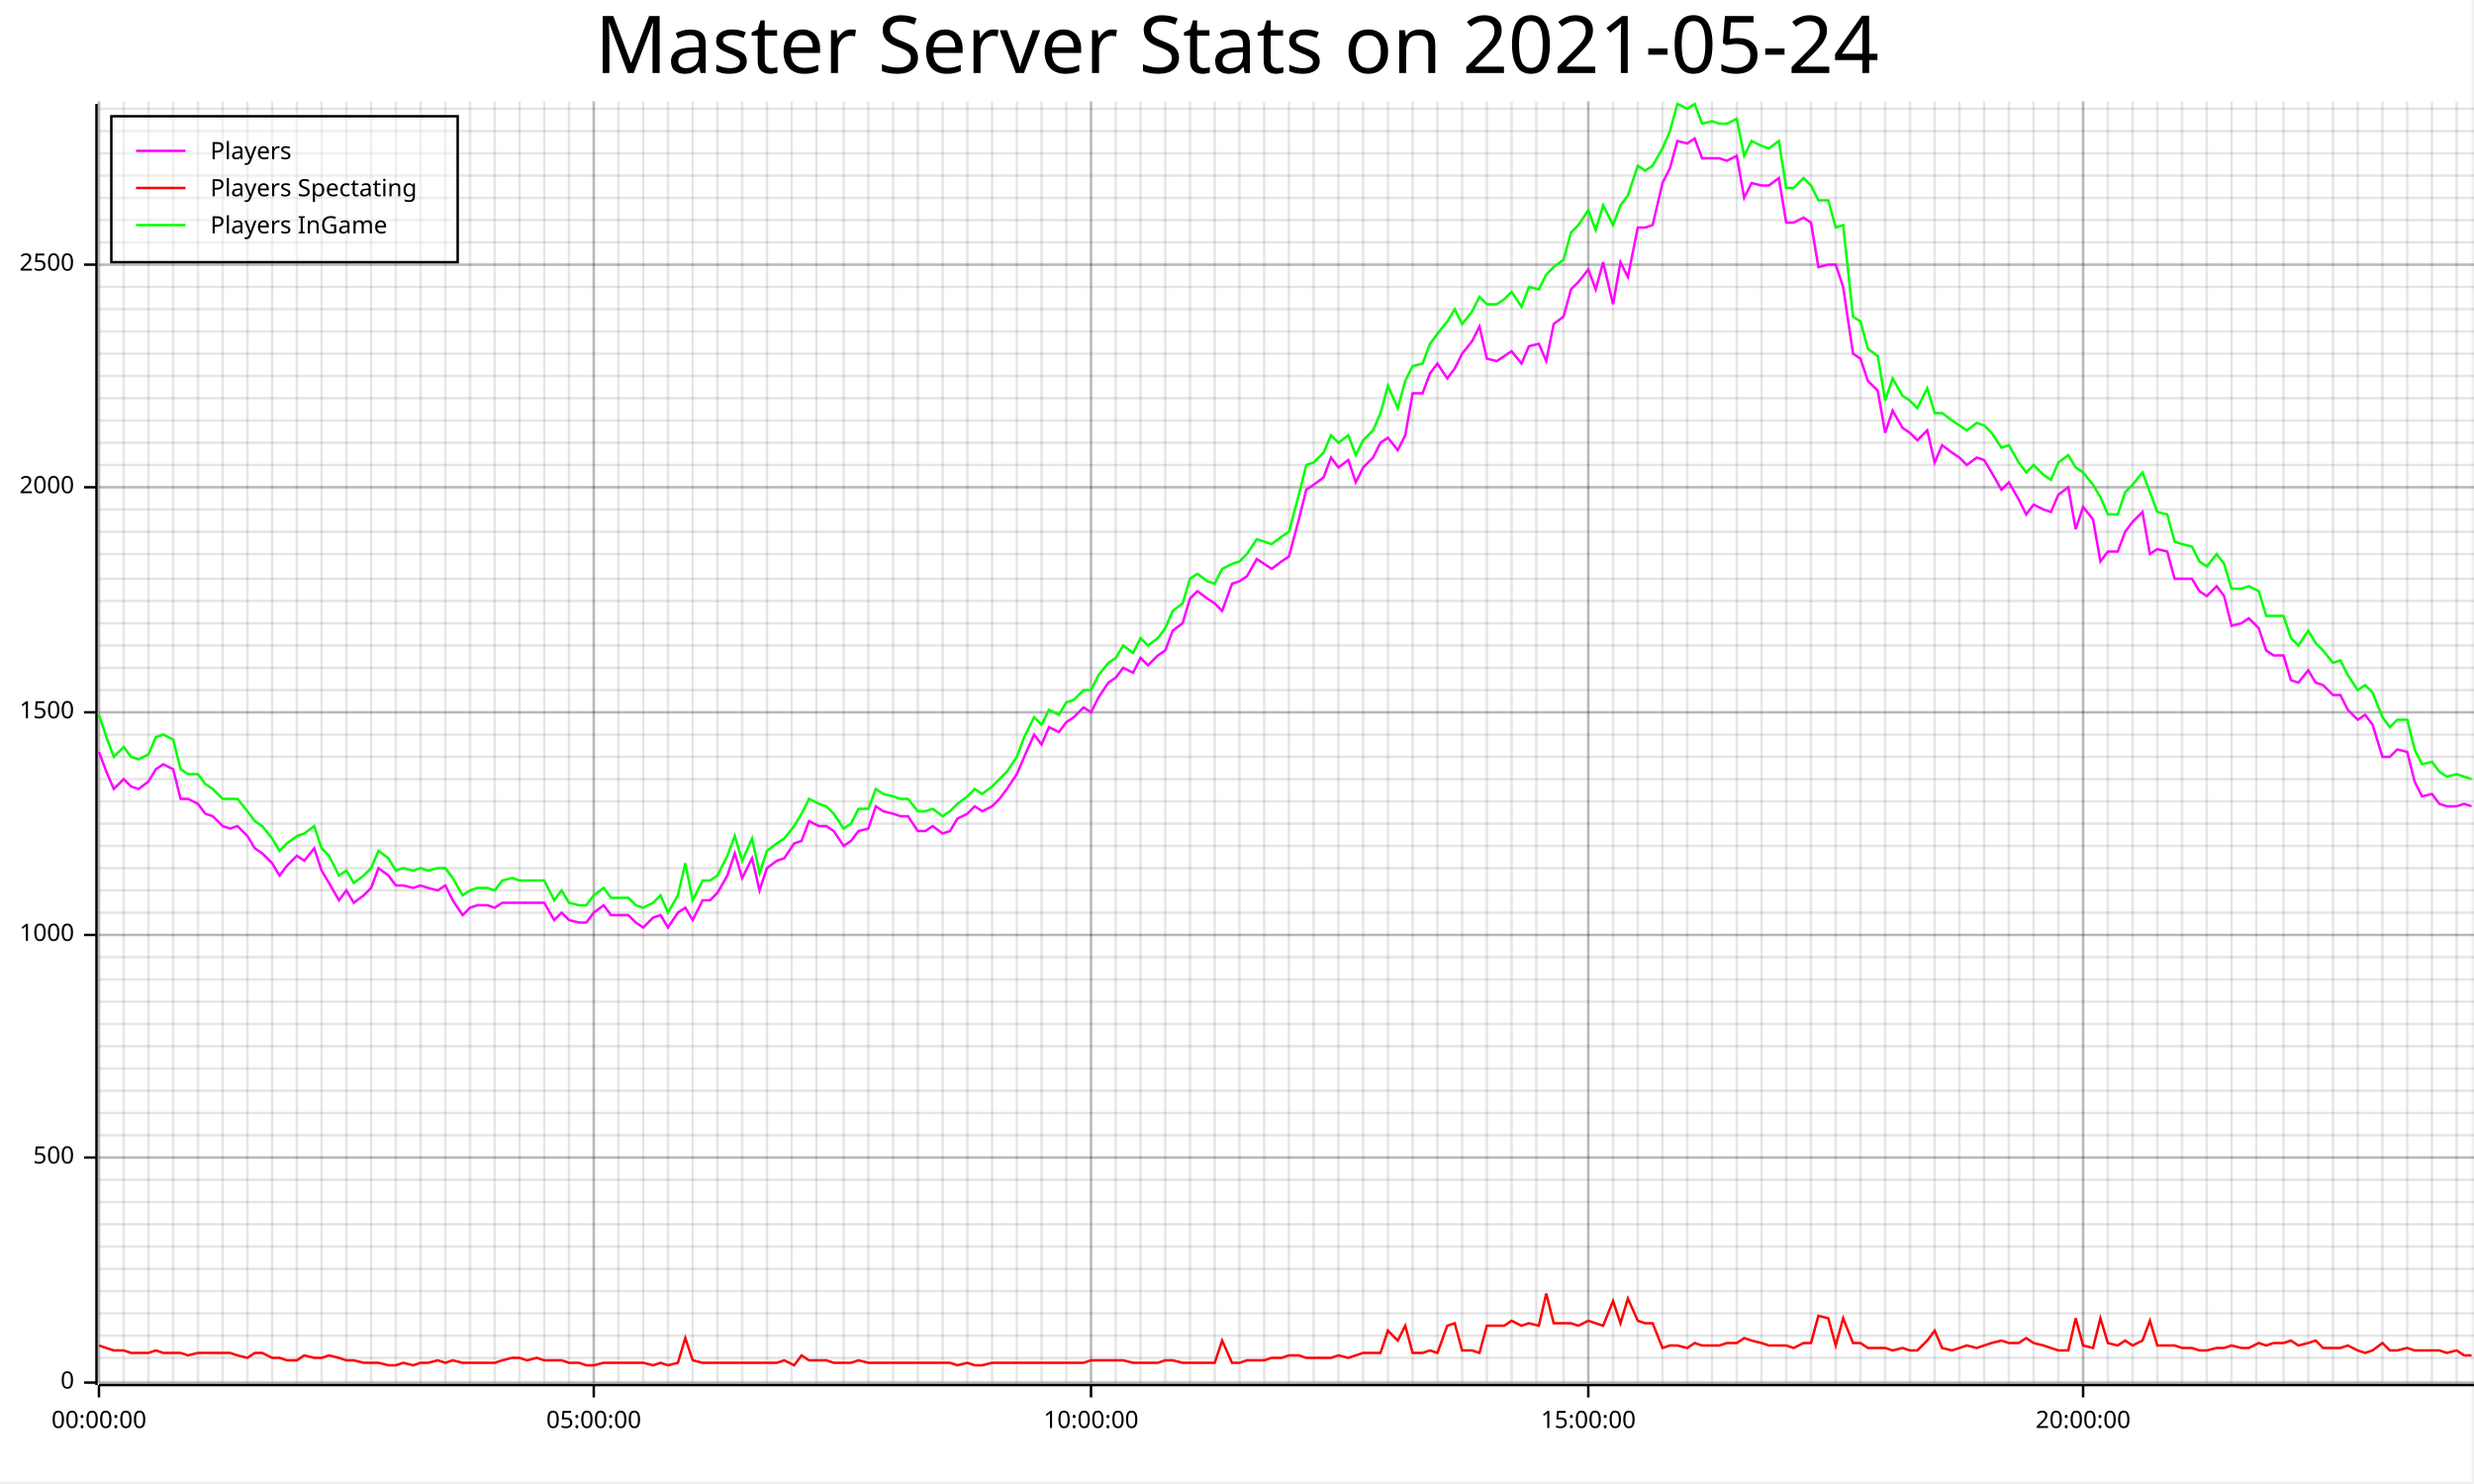
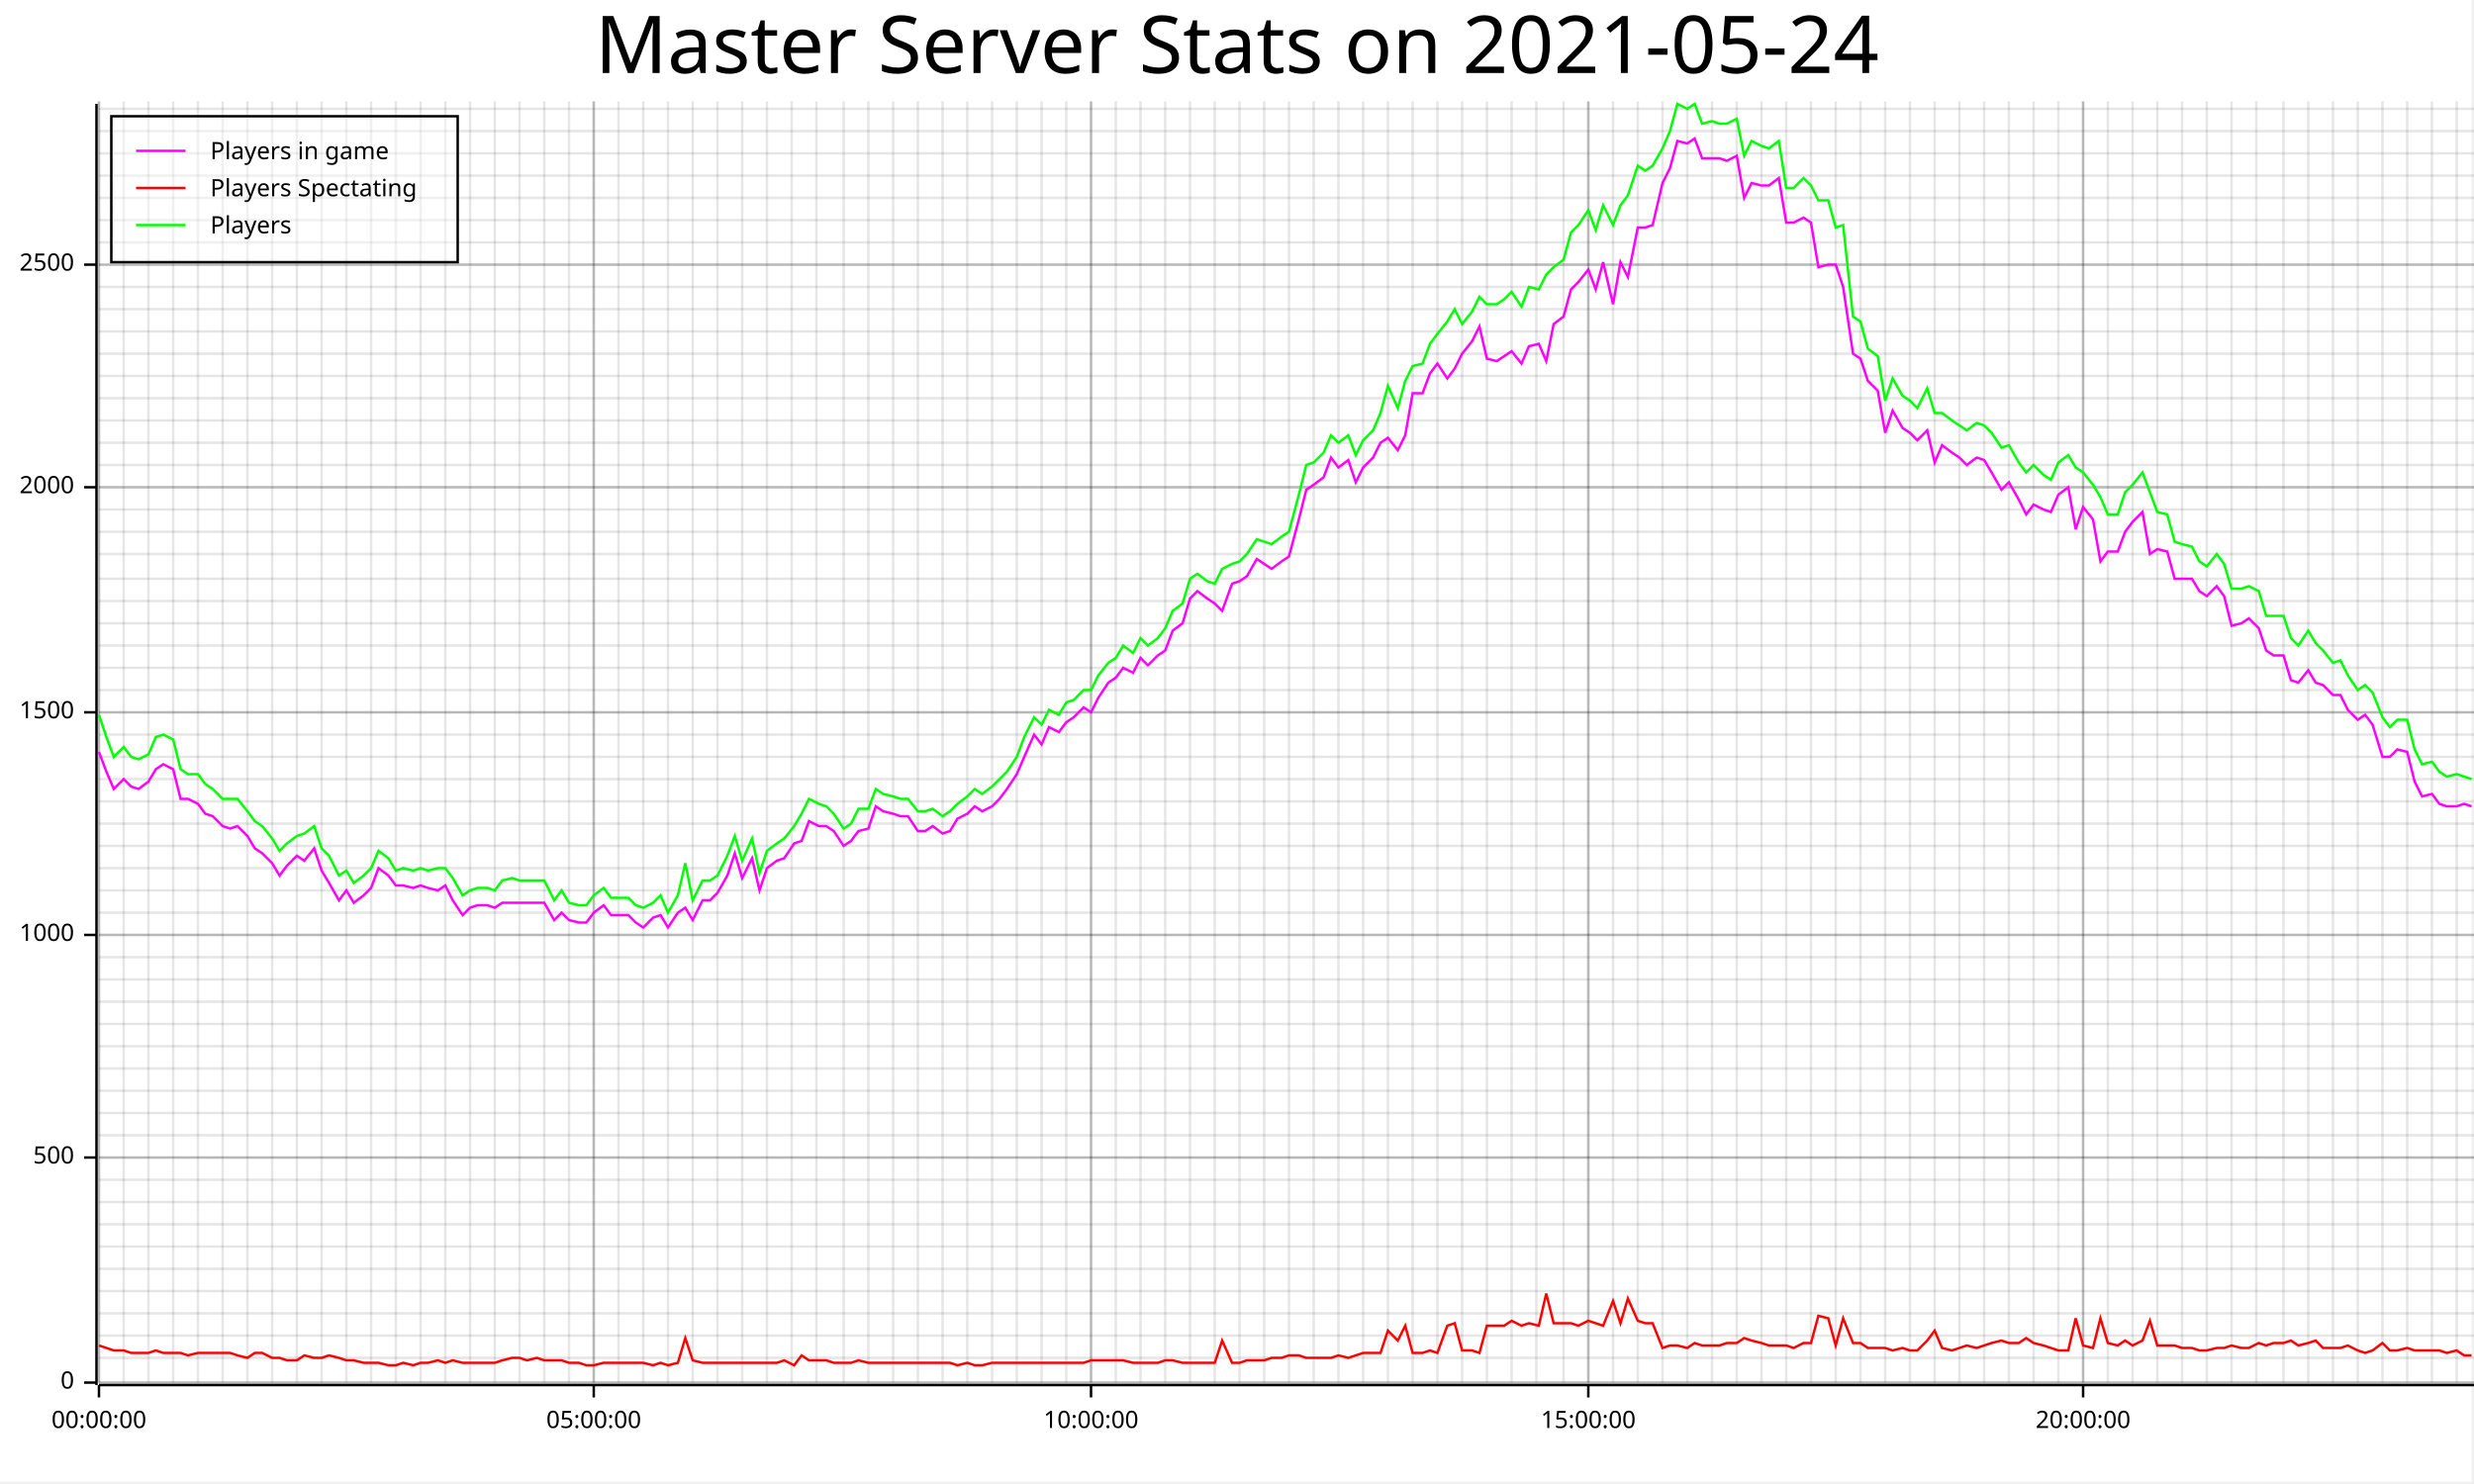
<svg xmlns="http://www.w3.org/2000/svg" width="1000" height="600" viewBox="0 0 1000 600">
  <rect x="0" y="0" width="999" height="599" opacity="1" fill="#FFFFFF" stroke="none" />
  <text x="500" y="5" dy="0.76em" text-anchor="middle" font-family="sans-serif" font-size="32.258" opacity="1" fill="#000000">
Master Server Stats on 2021-05-24
</text>
  <line opacity="0.1" stroke="#000000" stroke-width="1" x1="40" y1="559" x2="40" y2="41" />
  <line opacity="0.1" stroke="#000000" stroke-width="1" x1="50" y1="559" x2="50" y2="41" />
  <line opacity="0.1" stroke="#000000" stroke-width="1" x1="60" y1="559" x2="60" y2="41" />
  <line opacity="0.1" stroke="#000000" stroke-width="1" x1="70" y1="559" x2="70" y2="41" />
  <line opacity="0.1" stroke="#000000" stroke-width="1" x1="80" y1="559" x2="80" y2="41" />
  <line opacity="0.1" stroke="#000000" stroke-width="1" x1="90" y1="559" x2="90" y2="41" />
  <line opacity="0.1" stroke="#000000" stroke-width="1" x1="100" y1="559" x2="100" y2="41" />
  <line opacity="0.1" stroke="#000000" stroke-width="1" x1="110" y1="559" x2="110" y2="41" />
  <line opacity="0.1" stroke="#000000" stroke-width="1" x1="120" y1="559" x2="120" y2="41" />
  <line opacity="0.1" stroke="#000000" stroke-width="1" x1="130" y1="559" x2="130" y2="41" />
  <line opacity="0.1" stroke="#000000" stroke-width="1" x1="140" y1="559" x2="140" y2="41" />
  <line opacity="0.1" stroke="#000000" stroke-width="1" x1="150" y1="559" x2="150" y2="41" />
  <line opacity="0.1" stroke="#000000" stroke-width="1" x1="160" y1="559" x2="160" y2="41" />
  <line opacity="0.1" stroke="#000000" stroke-width="1" x1="170" y1="559" x2="170" y2="41" />
  <line opacity="0.1" stroke="#000000" stroke-width="1" x1="180" y1="559" x2="180" y2="41" />
  <line opacity="0.1" stroke="#000000" stroke-width="1" x1="190" y1="559" x2="190" y2="41" />
  <line opacity="0.1" stroke="#000000" stroke-width="1" x1="200" y1="559" x2="200" y2="41" />
  <line opacity="0.1" stroke="#000000" stroke-width="1" x1="210" y1="559" x2="210" y2="41" />
  <line opacity="0.1" stroke="#000000" stroke-width="1" x1="220" y1="559" x2="220" y2="41" />
  <line opacity="0.1" stroke="#000000" stroke-width="1" x1="230" y1="559" x2="230" y2="41" />
  <line opacity="0.1" stroke="#000000" stroke-width="1" x1="240" y1="559" x2="240" y2="41" />
  <line opacity="0.1" stroke="#000000" stroke-width="1" x1="250" y1="559" x2="250" y2="41" />
  <line opacity="0.1" stroke="#000000" stroke-width="1" x1="260" y1="559" x2="260" y2="41" />
  <line opacity="0.1" stroke="#000000" stroke-width="1" x1="270" y1="559" x2="270" y2="41" />
  <line opacity="0.1" stroke="#000000" stroke-width="1" x1="280" y1="559" x2="280" y2="41" />
  <line opacity="0.1" stroke="#000000" stroke-width="1" x1="290" y1="559" x2="290" y2="41" />
  <line opacity="0.1" stroke="#000000" stroke-width="1" x1="300" y1="559" x2="300" y2="41" />
  <line opacity="0.1" stroke="#000000" stroke-width="1" x1="310" y1="559" x2="310" y2="41" />
  <line opacity="0.1" stroke="#000000" stroke-width="1" x1="320" y1="559" x2="320" y2="41" />
  <line opacity="0.1" stroke="#000000" stroke-width="1" x1="330" y1="559" x2="330" y2="41" />
  <line opacity="0.1" stroke="#000000" stroke-width="1" x1="341" y1="559" x2="341" y2="41" />
  <line opacity="0.1" stroke="#000000" stroke-width="1" x1="351" y1="559" x2="351" y2="41" />
  <line opacity="0.1" stroke="#000000" stroke-width="1" x1="361" y1="559" x2="361" y2="41" />
  <line opacity="0.1" stroke="#000000" stroke-width="1" x1="371" y1="559" x2="371" y2="41" />
  <line opacity="0.1" stroke="#000000" stroke-width="1" x1="381" y1="559" x2="381" y2="41" />
  <line opacity="0.1" stroke="#000000" stroke-width="1" x1="391" y1="559" x2="391" y2="41" />
  <line opacity="0.1" stroke="#000000" stroke-width="1" x1="401" y1="559" x2="401" y2="41" />
  <line opacity="0.1" stroke="#000000" stroke-width="1" x1="411" y1="559" x2="411" y2="41" />
  <line opacity="0.1" stroke="#000000" stroke-width="1" x1="421" y1="559" x2="421" y2="41" />
  <line opacity="0.1" stroke="#000000" stroke-width="1" x1="431" y1="559" x2="431" y2="41" />
  <line opacity="0.1" stroke="#000000" stroke-width="1" x1="441" y1="559" x2="441" y2="41" />
  <line opacity="0.1" stroke="#000000" stroke-width="1" x1="451" y1="559" x2="451" y2="41" />
  <line opacity="0.1" stroke="#000000" stroke-width="1" x1="461" y1="559" x2="461" y2="41" />
  <line opacity="0.1" stroke="#000000" stroke-width="1" x1="471" y1="559" x2="471" y2="41" />
  <line opacity="0.1" stroke="#000000" stroke-width="1" x1="481" y1="559" x2="481" y2="41" />
  <line opacity="0.1" stroke="#000000" stroke-width="1" x1="491" y1="559" x2="491" y2="41" />
  <line opacity="0.1" stroke="#000000" stroke-width="1" x1="501" y1="559" x2="501" y2="41" />
  <line opacity="0.1" stroke="#000000" stroke-width="1" x1="511" y1="559" x2="511" y2="41" />
  <line opacity="0.1" stroke="#000000" stroke-width="1" x1="521" y1="559" x2="521" y2="41" />
  <line opacity="0.1" stroke="#000000" stroke-width="1" x1="531" y1="559" x2="531" y2="41" />
  <line opacity="0.1" stroke="#000000" stroke-width="1" x1="541" y1="559" x2="541" y2="41" />
  <line opacity="0.1" stroke="#000000" stroke-width="1" x1="551" y1="559" x2="551" y2="41" />
  <line opacity="0.1" stroke="#000000" stroke-width="1" x1="561" y1="559" x2="561" y2="41" />
  <line opacity="0.1" stroke="#000000" stroke-width="1" x1="571" y1="559" x2="571" y2="41" />
  <line opacity="0.1" stroke="#000000" stroke-width="1" x1="581" y1="559" x2="581" y2="41" />
  <line opacity="0.1" stroke="#000000" stroke-width="1" x1="591" y1="559" x2="591" y2="41" />
  <line opacity="0.1" stroke="#000000" stroke-width="1" x1="601" y1="559" x2="601" y2="41" />
  <line opacity="0.1" stroke="#000000" stroke-width="1" x1="611" y1="559" x2="611" y2="41" />
  <line opacity="0.1" stroke="#000000" stroke-width="1" x1="621" y1="559" x2="621" y2="41" />
  <line opacity="0.1" stroke="#000000" stroke-width="1" x1="632" y1="559" x2="632" y2="41" />
  <line opacity="0.1" stroke="#000000" stroke-width="1" x1="642" y1="559" x2="642" y2="41" />
  <line opacity="0.1" stroke="#000000" stroke-width="1" x1="652" y1="559" x2="652" y2="41" />
  <line opacity="0.1" stroke="#000000" stroke-width="1" x1="662" y1="559" x2="662" y2="41" />
  <line opacity="0.1" stroke="#000000" stroke-width="1" x1="672" y1="559" x2="672" y2="41" />
  <line opacity="0.1" stroke="#000000" stroke-width="1" x1="682" y1="559" x2="682" y2="41" />
  <line opacity="0.1" stroke="#000000" stroke-width="1" x1="692" y1="559" x2="692" y2="41" />
  <line opacity="0.1" stroke="#000000" stroke-width="1" x1="702" y1="559" x2="702" y2="41" />
  <line opacity="0.1" stroke="#000000" stroke-width="1" x1="712" y1="559" x2="712" y2="41" />
  <line opacity="0.1" stroke="#000000" stroke-width="1" x1="722" y1="559" x2="722" y2="41" />
  <line opacity="0.1" stroke="#000000" stroke-width="1" x1="732" y1="559" x2="732" y2="41" />
  <line opacity="0.1" stroke="#000000" stroke-width="1" x1="742" y1="559" x2="742" y2="41" />
  <line opacity="0.1" stroke="#000000" stroke-width="1" x1="752" y1="559" x2="752" y2="41" />
  <line opacity="0.1" stroke="#000000" stroke-width="1" x1="762" y1="559" x2="762" y2="41" />
  <line opacity="0.1" stroke="#000000" stroke-width="1" x1="772" y1="559" x2="772" y2="41" />
  <line opacity="0.1" stroke="#000000" stroke-width="1" x1="782" y1="559" x2="782" y2="41" />
  <line opacity="0.1" stroke="#000000" stroke-width="1" x1="792" y1="559" x2="792" y2="41" />
  <line opacity="0.1" stroke="#000000" stroke-width="1" x1="802" y1="559" x2="802" y2="41" />
  <line opacity="0.1" stroke="#000000" stroke-width="1" x1="812" y1="559" x2="812" y2="41" />
  <line opacity="0.1" stroke="#000000" stroke-width="1" x1="822" y1="559" x2="822" y2="41" />
  <line opacity="0.1" stroke="#000000" stroke-width="1" x1="832" y1="559" x2="832" y2="41" />
  <line opacity="0.1" stroke="#000000" stroke-width="1" x1="842" y1="559" x2="842" y2="41" />
  <line opacity="0.1" stroke="#000000" stroke-width="1" x1="852" y1="559" x2="852" y2="41" />
  <line opacity="0.1" stroke="#000000" stroke-width="1" x1="862" y1="559" x2="862" y2="41" />
  <line opacity="0.1" stroke="#000000" stroke-width="1" x1="872" y1="559" x2="872" y2="41" />
  <line opacity="0.1" stroke="#000000" stroke-width="1" x1="882" y1="559" x2="882" y2="41" />
  <line opacity="0.1" stroke="#000000" stroke-width="1" x1="892" y1="559" x2="892" y2="41" />
  <line opacity="0.1" stroke="#000000" stroke-width="1" x1="902" y1="559" x2="902" y2="41" />
  <line opacity="0.1" stroke="#000000" stroke-width="1" x1="912" y1="559" x2="912" y2="41" />
  <line opacity="0.1" stroke="#000000" stroke-width="1" x1="923" y1="559" x2="923" y2="41" />
  <line opacity="0.1" stroke="#000000" stroke-width="1" x1="933" y1="559" x2="933" y2="41" />
  <line opacity="0.1" stroke="#000000" stroke-width="1" x1="943" y1="559" x2="943" y2="41" />
  <line opacity="0.1" stroke="#000000" stroke-width="1" x1="953" y1="559" x2="953" y2="41" />
  <line opacity="0.1" stroke="#000000" stroke-width="1" x1="963" y1="559" x2="963" y2="41" />
  <line opacity="0.1" stroke="#000000" stroke-width="1" x1="973" y1="559" x2="973" y2="41" />
  <line opacity="0.1" stroke="#000000" stroke-width="1" x1="983" y1="559" x2="983" y2="41" />
  <line opacity="0.1" stroke="#000000" stroke-width="1" x1="993" y1="559" x2="993" y2="41" />
  <line opacity="0.1" stroke="#000000" stroke-width="1" x1="40" y1="559" x2="1000" y2="559" />
  <line opacity="0.1" stroke="#000000" stroke-width="1" x1="40" y1="549" x2="1000" y2="549" />
  <line opacity="0.1" stroke="#000000" stroke-width="1" x1="40" y1="540" x2="1000" y2="540" />
  <line opacity="0.1" stroke="#000000" stroke-width="1" x1="40" y1="531" x2="1000" y2="531" />
  <line opacity="0.1" stroke="#000000" stroke-width="1" x1="40" y1="522" x2="1000" y2="522" />
  <line opacity="0.1" stroke="#000000" stroke-width="1" x1="40" y1="513" x2="1000" y2="513" />
  <line opacity="0.1" stroke="#000000" stroke-width="1" x1="40" y1="504" x2="1000" y2="504" />
  <line opacity="0.1" stroke="#000000" stroke-width="1" x1="40" y1="495" x2="1000" y2="495" />
  <line opacity="0.1" stroke="#000000" stroke-width="1" x1="40" y1="486" x2="1000" y2="486" />
  <line opacity="0.1" stroke="#000000" stroke-width="1" x1="40" y1="477" x2="1000" y2="477" />
  <line opacity="0.1" stroke="#000000" stroke-width="1" x1="40" y1="468" x2="1000" y2="468" />
  <line opacity="0.1" stroke="#000000" stroke-width="1" x1="40" y1="459" x2="1000" y2="459" />
  <line opacity="0.1" stroke="#000000" stroke-width="1" x1="40" y1="450" x2="1000" y2="450" />
  <line opacity="0.1" stroke="#000000" stroke-width="1" x1="40" y1="441" x2="1000" y2="441" />
  <line opacity="0.1" stroke="#000000" stroke-width="1" x1="40" y1="432" x2="1000" y2="432" />
  <line opacity="0.1" stroke="#000000" stroke-width="1" x1="40" y1="423" x2="1000" y2="423" />
  <line opacity="0.1" stroke="#000000" stroke-width="1" x1="40" y1="414" x2="1000" y2="414" />
  <line opacity="0.1" stroke="#000000" stroke-width="1" x1="40" y1="405" x2="1000" y2="405" />
  <line opacity="0.1" stroke="#000000" stroke-width="1" x1="40" y1="396" x2="1000" y2="396" />
  <line opacity="0.1" stroke="#000000" stroke-width="1" x1="40" y1="387" x2="1000" y2="387" />
  <line opacity="0.1" stroke="#000000" stroke-width="1" x1="40" y1="378" x2="1000" y2="378" />
  <line opacity="0.1" stroke="#000000" stroke-width="1" x1="40" y1="369" x2="1000" y2="369" />
  <line opacity="0.1" stroke="#000000" stroke-width="1" x1="40" y1="360" x2="1000" y2="360" />
  <line opacity="0.1" stroke="#000000" stroke-width="1" x1="40" y1="351" x2="1000" y2="351" />
  <line opacity="0.1" stroke="#000000" stroke-width="1" x1="40" y1="342" x2="1000" y2="342" />
  <line opacity="0.1" stroke="#000000" stroke-width="1" x1="40" y1="333" x2="1000" y2="333" />
  <line opacity="0.1" stroke="#000000" stroke-width="1" x1="40" y1="324" x2="1000" y2="324" />
  <line opacity="0.1" stroke="#000000" stroke-width="1" x1="40" y1="315" x2="1000" y2="315" />
  <line opacity="0.1" stroke="#000000" stroke-width="1" x1="40" y1="306" x2="1000" y2="306" />
  <line opacity="0.1" stroke="#000000" stroke-width="1" x1="40" y1="297" x2="1000" y2="297" />
  <line opacity="0.1" stroke="#000000" stroke-width="1" x1="40" y1="288" x2="1000" y2="288" />
  <line opacity="0.1" stroke="#000000" stroke-width="1" x1="40" y1="279" x2="1000" y2="279" />
  <line opacity="0.1" stroke="#000000" stroke-width="1" x1="40" y1="270" x2="1000" y2="270" />
  <line opacity="0.1" stroke="#000000" stroke-width="1" x1="40" y1="261" x2="1000" y2="261" />
  <line opacity="0.1" stroke="#000000" stroke-width="1" x1="40" y1="252" x2="1000" y2="252" />
  <line opacity="0.1" stroke="#000000" stroke-width="1" x1="40" y1="243" x2="1000" y2="243" />
  <line opacity="0.1" stroke="#000000" stroke-width="1" x1="40" y1="234" x2="1000" y2="234" />
  <line opacity="0.1" stroke="#000000" stroke-width="1" x1="40" y1="224" x2="1000" y2="224" />
  <line opacity="0.1" stroke="#000000" stroke-width="1" x1="40" y1="215" x2="1000" y2="215" />
  <line opacity="0.1" stroke="#000000" stroke-width="1" x1="40" y1="206" x2="1000" y2="206" />
  <line opacity="0.1" stroke="#000000" stroke-width="1" x1="40" y1="197" x2="1000" y2="197" />
  <line opacity="0.1" stroke="#000000" stroke-width="1" x1="40" y1="188" x2="1000" y2="188" />
  <line opacity="0.1" stroke="#000000" stroke-width="1" x1="40" y1="179" x2="1000" y2="179" />
  <line opacity="0.1" stroke="#000000" stroke-width="1" x1="40" y1="170" x2="1000" y2="170" />
  <line opacity="0.1" stroke="#000000" stroke-width="1" x1="40" y1="161" x2="1000" y2="161" />
  <line opacity="0.1" stroke="#000000" stroke-width="1" x1="40" y1="152" x2="1000" y2="152" />
  <line opacity="0.1" stroke="#000000" stroke-width="1" x1="40" y1="143" x2="1000" y2="143" />
  <line opacity="0.1" stroke="#000000" stroke-width="1" x1="40" y1="134" x2="1000" y2="134" />
  <line opacity="0.1" stroke="#000000" stroke-width="1" x1="40" y1="125" x2="1000" y2="125" />
  <line opacity="0.1" stroke="#000000" stroke-width="1" x1="40" y1="116" x2="1000" y2="116" />
  <line opacity="0.1" stroke="#000000" stroke-width="1" x1="40" y1="107" x2="1000" y2="107" />
  <line opacity="0.1" stroke="#000000" stroke-width="1" x1="40" y1="98" x2="1000" y2="98" />
  <line opacity="0.1" stroke="#000000" stroke-width="1" x1="40" y1="89" x2="1000" y2="89" />
  <line opacity="0.1" stroke="#000000" stroke-width="1" x1="40" y1="80" x2="1000" y2="80" />
  <line opacity="0.1" stroke="#000000" stroke-width="1" x1="40" y1="71" x2="1000" y2="71" />
  <line opacity="0.1" stroke="#000000" stroke-width="1" x1="40" y1="62" x2="1000" y2="62" />
  <line opacity="0.1" stroke="#000000" stroke-width="1" x1="40" y1="53" x2="1000" y2="53" />
  <line opacity="0.1" stroke="#000000" stroke-width="1" x1="40" y1="44" x2="1000" y2="44" />
  <line opacity="0.2" stroke="#000000" stroke-width="1" x1="40" y1="559" x2="40" y2="41" />
  <line opacity="0.2" stroke="#000000" stroke-width="1" x1="240" y1="559" x2="240" y2="41" />
  <line opacity="0.2" stroke="#000000" stroke-width="1" x1="441" y1="559" x2="441" y2="41" />
  <line opacity="0.2" stroke="#000000" stroke-width="1" x1="642" y1="559" x2="642" y2="41" />
  <line opacity="0.2" stroke="#000000" stroke-width="1" x1="842" y1="559" x2="842" y2="41" />
  <line opacity="0.2" stroke="#000000" stroke-width="1" x1="40" y1="559" x2="1000" y2="559" />
  <line opacity="0.2" stroke="#000000" stroke-width="1" x1="40" y1="468" x2="1000" y2="468" />
  <line opacity="0.2" stroke="#000000" stroke-width="1" x1="40" y1="378" x2="1000" y2="378" />
  <line opacity="0.2" stroke="#000000" stroke-width="1" x1="40" y1="288" x2="1000" y2="288" />
  <line opacity="0.2" stroke="#000000" stroke-width="1" x1="40" y1="197" x2="1000" y2="197" />
  <line opacity="0.2" stroke="#000000" stroke-width="1" x1="40" y1="107" x2="1000" y2="107" />
  <polyline fill="none" opacity="1" stroke="#000000" stroke-width="1" points="39,42 39,560 " />
  <text x="30" y="559" dy="0.5ex" text-anchor="end" font-family="sans-serif" font-size="9.677" opacity="1" fill="#000000">
0
</text>
  <polyline fill="none" opacity="1" stroke="#000000" stroke-width="1" points="34,559 39,559 " />
  <text x="30" y="468" dy="0.5ex" text-anchor="end" font-family="sans-serif" font-size="9.677" opacity="1" fill="#000000">
500
</text>
  <polyline fill="none" opacity="1" stroke="#000000" stroke-width="1" points="34,468 39,468 " />
  <text x="30" y="378" dy="0.5ex" text-anchor="end" font-family="sans-serif" font-size="9.677" opacity="1" fill="#000000">
1000
</text>
  <polyline fill="none" opacity="1" stroke="#000000" stroke-width="1" points="34,378 39,378 " />
  <text x="30" y="288" dy="0.5ex" text-anchor="end" font-family="sans-serif" font-size="9.677" opacity="1" fill="#000000">
1500
</text>
  <polyline fill="none" opacity="1" stroke="#000000" stroke-width="1" points="34,288 39,288 " />
  <text x="30" y="197" dy="0.5ex" text-anchor="end" font-family="sans-serif" font-size="9.677" opacity="1" fill="#000000">
2000
</text>
  <polyline fill="none" opacity="1" stroke="#000000" stroke-width="1" points="34,197 39,197 " />
  <text x="30" y="107" dy="0.5ex" text-anchor="end" font-family="sans-serif" font-size="9.677" opacity="1" fill="#000000">
2500
</text>
  <polyline fill="none" opacity="1" stroke="#000000" stroke-width="1" points="34,107 39,107 " />
  <polyline fill="none" opacity="1" stroke="#000000" stroke-width="1" points="40,560 1000,560 " />
  <text x="40" y="570" dy="0.76em" text-anchor="middle" font-family="sans-serif" font-size="9.677" opacity="1" fill="#000000">
00:00:00
</text>
  <polyline fill="none" opacity="1" stroke="#000000" stroke-width="1" points="40,560 40,565 " />
  <text x="240" y="570" dy="0.76em" text-anchor="middle" font-family="sans-serif" font-size="9.677" opacity="1" fill="#000000">
05:00:00
</text>
  <polyline fill="none" opacity="1" stroke="#000000" stroke-width="1" points="240,560 240,565 " />
  <text x="441" y="570" dy="0.76em" text-anchor="middle" font-family="sans-serif" font-size="9.677" opacity="1" fill="#000000">
10:00:00
</text>
  <polyline fill="none" opacity="1" stroke="#000000" stroke-width="1" points="441,560 441,565 " />
  <text x="642" y="570" dy="0.76em" text-anchor="middle" font-family="sans-serif" font-size="9.677" opacity="1" fill="#000000">
15:00:00
</text>
  <polyline fill="none" opacity="1" stroke="#000000" stroke-width="1" points="642,560 642,565 " />
  <text x="842" y="570" dy="0.76em" text-anchor="middle" font-family="sans-serif" font-size="9.677" opacity="1" fill="#000000">
20:00:00
</text>
  <polyline fill="none" opacity="1" stroke="#000000" stroke-width="1" points="842,560 842,565 " />
  <polyline fill="none" opacity="1" stroke="#FF00FF" stroke-width="1" points="40,304 43,312 46,319 50,315 53,318 56,319 60,316 63,311 66,309 70,311 73,323 76,323 80,325 83,329 86,330 90,334 93,335 96,334 100,338 103,343 106,345 110,349 113,354 116,350 120,346 123,348 127,343 130,352 133,357 137,364 140,360 143,365 147,362 150,359 153,351 157,354 160,358 163,358 167,359 170,358 173,359 177,360 180,358 183,364 187,370 190,367 193,366 197,366 200,367 203,365 207,365 210,365 213,365 217,365 220,365 224,372 227,369 230,372 234,373 237,373 240,369 244,366 247,370 250,370 254,370 257,373 260,375 264,371 267,370 270,375 274,369 277,367 280,372 284,364 287,364 290,361 294,354 297,345 300,355 304,347 307,360 310,351 314,348 317,347 321,341 324,340 327,332 331,334 334,334 337,336 341,342 344,340 347,336 351,335 354,326 357,328 361,329 364,330 367,330 371,336 374,336 377,334 381,337 384,336 387,331 391,329 394,326 397,328 401,326 404,323 407,319 411,313 414,306 418,297 421,301 424,294 428,296 431,292 434,290 438,286 441,288 444,282 448,276 451,274 454,270 458,272 461,266 464,269 468,265 471,263 474,255 478,252 481,242 484,239 488,242 491,244 494,247 498,236 501,235 504,233 508,226 511,228 514,230 518,227 521,225 525,210 528,198 531,196 535,193 538,185 541,189 545,186 548,195 551,189 555,185 558,179 561,177 565,182 568,176 571,159 575,159 578,151 581,147 585,153 588,149 591,143 595,138 598,132 601,145 605,146 608,144 611,142 615,147 618,140 622,139 625,146 628,131 632,128 635,117 638,114 642,109 645,117 648,106 652,123 655,106 658,112 662,92 665,92 668,91 672,74 675,68 678,57 682,58 685,56 688,64 692,64 695,64 698,65 702,63 705,80 708,74 712,75 715,75 719,72 722,90 725,90 729,88 732,90 735,108 739,107 742,107 745,116 749,143 752,145 755,154 759,158 762,175 765,166 769,173 772,175 775,178 779,174 782,187 785,180 789,183 792,185 795,188 799,185 802,186 805,191 809,198 812,195 816,202 819,208 822,204 826,206 829,207 832,200 836,197 839,214 842,205 846,210 849,227 852,223 856,223 859,215 862,211 866,207 869,224 872,222 876,223 879,234 882,234 886,234 889,239 892,241 896,237 899,241 902,253 906,252 909,250 913,254 916,263 919,265 923,265 926,275 929,276 933,271 936,276 939,277 943,281 946,281 949,287 953,291 956,289 959,293 963,306 966,306 969,303 973,304 976,316 979,322 983,321 986,325 989,326 993,326 996,325 999,326 " />
  <polyline fill="none" opacity="1" stroke="#FF0000" stroke-width="1" points="40,544 43,545 46,546 50,546 53,547 56,547 60,547 63,546 66,547 70,547 73,547 76,548 80,547 83,547 86,547 90,547 93,547 96,548 100,549 103,547 106,547 110,549 113,549 116,550 120,550 123,548 127,549 130,549 133,548 137,549 140,550 143,550 147,551 150,551 153,551 157,552 160,552 163,551 167,552 170,551 173,551 177,550 180,551 183,550 187,551 190,551 193,551 197,551 200,551 203,550 207,549 210,549 213,550 217,549 220,550 224,550 227,550 230,551 234,551 237,552 240,552 244,551 247,551 250,551 254,551 257,551 260,551 264,552 267,551 270,552 274,551 277,541 280,550 284,551 287,551 290,551 294,551 297,551 300,551 304,551 307,551 310,551 314,551 317,550 321,552 324,548 327,550 331,550 334,550 337,551 341,551 344,551 347,550 351,551 354,551 357,551 361,551 364,551 367,551 371,551 374,551 377,551 381,551 384,551 387,552 391,551 394,552 397,552 401,551 404,551 407,551 411,551 414,551 418,551 421,551 424,551 428,551 431,551 434,551 438,551 441,550 444,550 448,550 451,550 454,550 458,551 461,551 464,551 468,551 471,550 474,550 478,551 481,551 484,551 488,551 491,551 494,542 498,551 501,551 504,550 508,550 511,550 514,549 518,549 521,548 525,548 528,549 531,549 535,549 538,549 541,548 545,549 548,548 551,547 555,547 558,547 561,538 565,542 568,536 571,547 575,547 578,546 581,547 585,536 588,535 591,546 595,546 598,547 601,536 605,536 608,536 611,534 615,536 618,535 622,536 625,523 628,535 632,535 635,535 638,536 642,534 645,535 648,536 652,526 655,535 658,525 662,534 665,535 668,535 672,545 675,544 678,544 682,545 685,543 688,544 692,544 695,544 698,543 702,543 705,541 708,542 712,543 715,544 719,544 722,544 725,545 729,543 732,543 735,532 739,533 742,544 745,533 749,543 752,543 755,545 759,545 762,545 765,546 769,545 772,546 775,546 779,542 782,538 785,545 789,546 792,545 795,544 799,545 802,544 805,543 809,542 812,543 816,543 819,541 822,543 826,544 829,545 832,546 836,546 839,533 842,544 846,545 849,533 852,543 856,544 859,542 862,544 866,542 869,534 872,544 876,544 879,544 882,545 886,545 889,546 892,546 896,545 899,545 902,544 906,545 909,545 913,543 916,544 919,543 923,543 926,542 929,544 933,543 936,542 939,545 943,545 946,545 949,544 953,546 956,547 959,546 963,543 966,546 969,546 973,545 976,546 979,546 983,546 986,546 989,547 993,546 996,548 999,548 " />
  <polyline fill="none" opacity="1" stroke="#00FF00" stroke-width="1" points="40,289 43,298 46,306 50,302 53,306 56,307 60,305 63,298 66,297 70,299 73,311 76,313 80,313 83,317 86,319 90,323 93,323 96,323 100,328 103,332 106,334 110,339 113,344 116,341 120,338 123,337 127,334 130,343 133,346 137,354 140,352 143,357 147,354 150,351 153,344 157,347 160,352 163,351 167,352 170,351 173,352 177,351 180,351 183,355 187,362 190,360 193,359 197,359 200,360 203,356 207,355 210,356 213,356 217,356 220,356 224,364 227,360 230,365 234,366 237,366 240,362 244,359 247,363 250,363 254,363 257,366 260,367 264,365 267,362 270,369 274,362 277,349 280,364 284,356 287,356 290,354 294,346 297,338 300,348 304,339 307,353 310,344 314,341 317,339 321,334 324,329 327,323 331,325 334,326 337,329 341,335 344,333 347,327 351,327 354,319 357,321 361,322 364,323 367,323 371,328 374,328 377,327 381,330 384,328 387,325 391,322 394,319 397,321 401,318 404,315 407,312 411,306 414,298 418,290 421,293 424,287 428,289 431,284 434,283 438,279 441,279 444,273 448,268 451,266 454,261 458,264 461,258 464,261 468,258 471,254 474,247 478,244 481,234 484,232 488,235 491,236 494,230 498,228 501,227 504,224 508,218 511,219 514,220 518,217 521,215 525,200 528,188 531,187 535,183 538,176 541,179 545,176 548,184 551,178 555,174 558,167 561,156 565,165 568,154 571,148 575,147 578,139 581,135 585,130 588,125 591,131 595,126 598,120 601,123 605,123 608,121 611,118 615,124 618,116 622,117 625,111 628,108 632,105 635,94 638,91 642,85 645,93 648,83 652,91 655,83 658,79 662,67 665,69 668,67 672,60 675,53 678,42 682,44 685,42 688,50 692,49 695,50 698,50 702,48 705,63 708,57 712,59 715,60 719,57 722,76 725,76 729,72 732,75 735,81 739,81 742,92 745,91 749,128 752,130 755,141 759,144 762,162 765,153 769,160 772,162 775,165 779,157 782,167 785,167 789,170 792,172 795,174 799,171 802,172 805,175 809,181 812,180 816,187 819,191 822,188 826,192 829,194 832,187 836,184 839,189 842,191 846,196 849,201 852,208 856,208 859,199 862,196 866,191 869,199 872,207 876,208 879,219 882,220 886,221 889,227 892,229 896,224 899,228 902,238 906,238 909,237 913,239 916,249 919,249 923,249 926,258 929,261 933,255 936,260 939,263 943,268 946,267 949,273 953,279 956,277 959,280 963,290 966,294 969,291 973,291 976,303 979,309 983,308 986,312 989,314 993,313 996,314 999,315 " />
  <rect x="45" y="47" width="140" height="59" opacity="0.4" fill="#FFFFFF" stroke="none" />
  <rect x="45" y="47" width="140" height="59" opacity="1" fill="none" stroke="#000000" />
  <text x="85" y="57" dy="0.76em" text-anchor="start" font-family="sans-serif" font-size="9.677" opacity="1" fill="#000000">
- Players
+ Players in game
</text>
  <text x="85" y="72" dy="0.76em" text-anchor="start" font-family="sans-serif" font-size="9.677" opacity="1" fill="#000000">
Players Spectating
</text>
  <text x="85" y="87" dy="0.76em" text-anchor="start" font-family="sans-serif" font-size="9.677" opacity="1" fill="#000000">
- Players InGame
+ Players
</text>
  <polyline fill="none" opacity="1" stroke="#FF00FF" stroke-width="1" points="55,61 75,61 " />
  <polyline fill="none" opacity="1" stroke="#FF0000" stroke-width="1" points="55,76 75,76 " />
  <polyline fill="none" opacity="1" stroke="#00FF00" stroke-width="1" points="55,91 75,91 " />
</svg>
